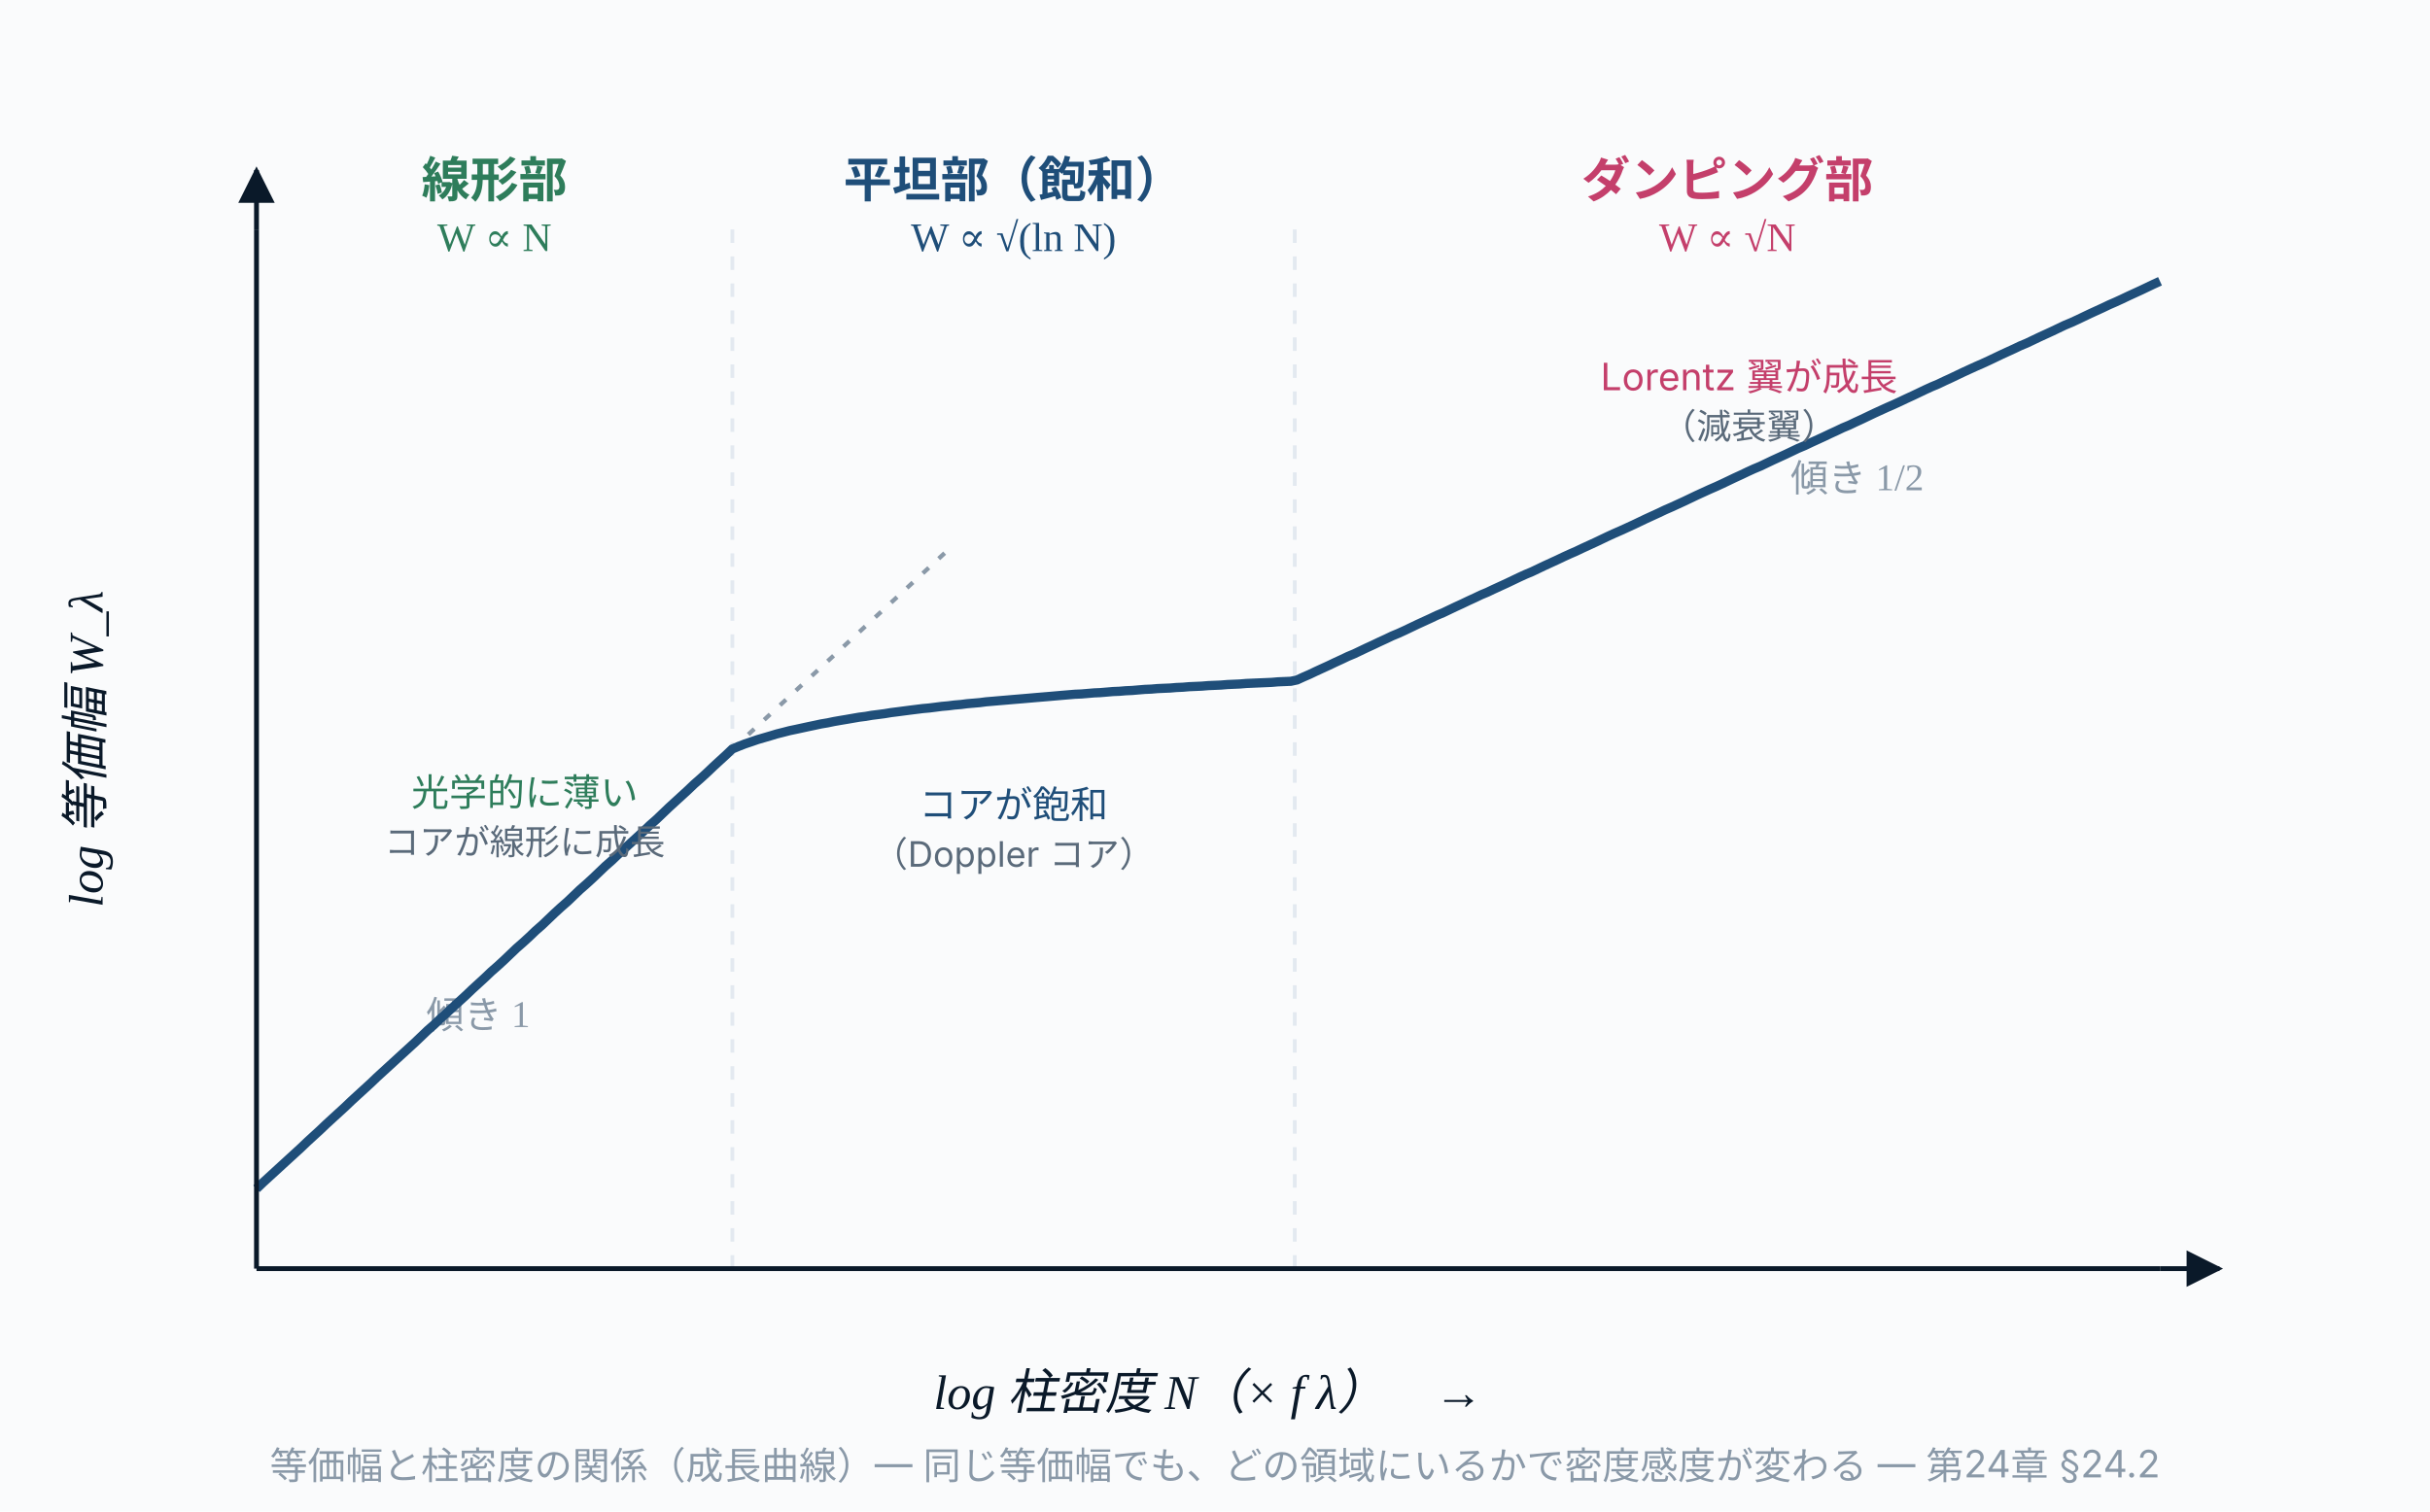
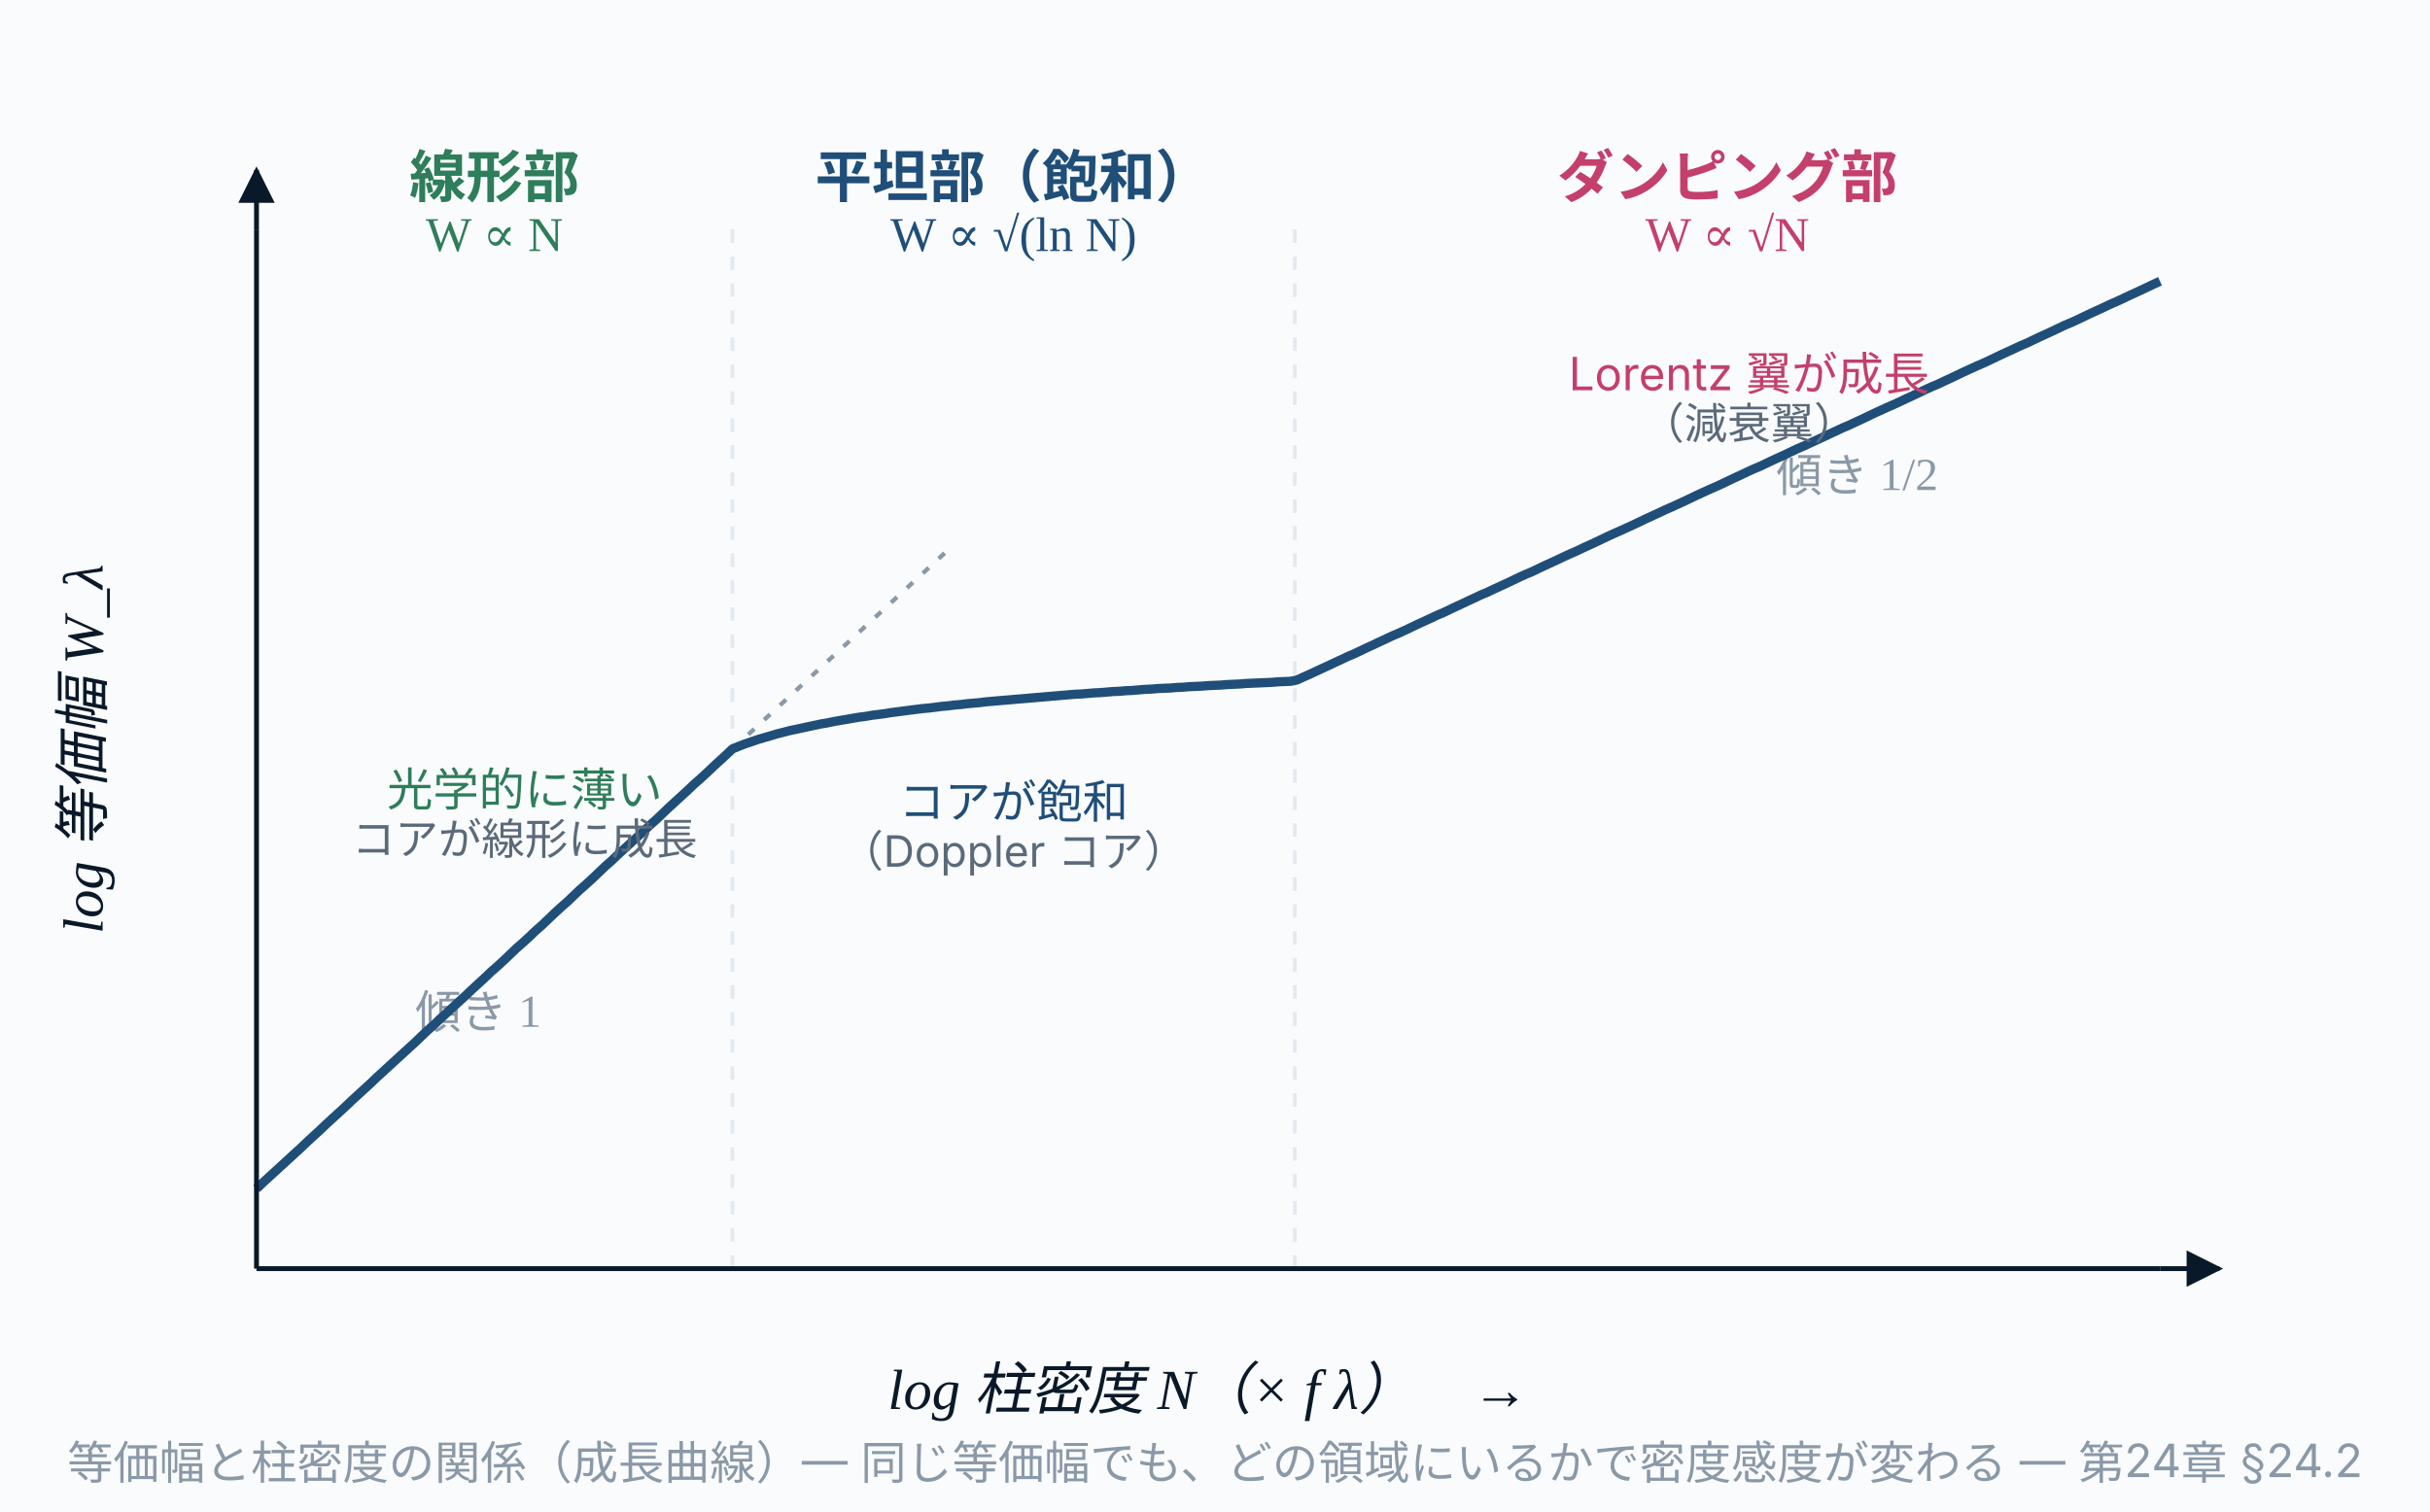
<svg xmlns="http://www.w3.org/2000/svg" viewBox="0 0 900 560" width="900" height="560" font-family="-apple-system, BlinkMacSystemFont, 'Segoe UI', 'Hiragino Sans', 'Noto Sans JP', sans-serif">
  <rect width="900" height="560" fill="#fafbfc" />
  <defs>
    <marker id="cg-ar" viewBox="0 0 10 10" refX="9" refY="5" markerWidth="7.5" markerHeight="7.5" orient="auto-start-reverse">
      <path d="M 0 0 L 10 5 L 0 10 z" fill="#0a1929" />
    </marker>
  </defs>
  <line x1="271.25" y1="470" x2="271.25" y2="85" stroke="#e3e9f0" stroke-width="1.4" stroke-dasharray="5,5" />
  <line x1="479.545" y1="470" x2="479.545" y2="85" stroke="#e3e9f0" stroke-width="1.4" stroke-dasharray="5,5" />
  <path d="M 95.0 440.4 L 351.4 203.5" fill="none" stroke="#8a99a8" stroke-width="1.6" stroke-dasharray="3,5" opacity="1" />
-   <text x="177.125" y="380.942" font-size="14" fill="#8a99a8" text-anchor="middle" font-family="Georgia, 'STIX Two Text', 'Times New Roman', serif">傾き 1</text>
+   <text x="177.125" y="380.942" font-size="17" fill="#8a99a8" text-anchor="middle" font-family="Georgia, 'STIX Two Text', 'Times New Roman', serif">傾き 1</text>
  <path d="M 479.5 252.3 L 768.0 119.1" fill="none" stroke="#8a99a8" stroke-width="1.6" stroke-dasharray="3,5" opacity="1" />
-   <text x="687.841" y="182.076" font-size="14" fill="#8a99a8" text-anchor="middle" font-family="Georgia, 'STIX Two Text', 'Times New Roman', serif">傾き 1/2</text>
+   <text x="687.841" y="182.076" font-size="17" fill="#8a99a8" text-anchor="middle" font-family="Georgia, 'STIX Two Text', 'Times New Roman', serif">傾き 1/2</text>
  <path d="M 95.0 440.4 L 97.3 438.2 L 99.7 436.0 L 102.0 433.9 L 104.4 431.7 L 106.8 429.5 L 109.1 427.4 L 111.5 425.2 L 113.8 423.0 L 116.2 420.8 L 118.5 418.7 L 120.8 416.5 L 123.2 414.3 L 125.5 412.2 L 127.9 410.0 L 130.2 407.8 L 132.6 405.6 L 134.9 403.5 L 137.3 401.3 L 139.6 399.1 L 142.0 396.9 L 144.3 394.8 L 146.7 392.6 L 149.1 390.4 L 151.4 388.3 L 153.8 386.1 L 156.1 383.9 L 158.4 381.7 L 160.8 379.6 L 163.1 377.4 L 165.5 375.2 L 167.8 373.1 L 170.2 370.9 L 172.6 368.7 L 174.9 366.5 L 177.2 364.4 L 179.6 362.2 L 181.9 360.0 L 184.3 357.9 L 186.7 355.7 L 189.0 353.5 L 191.3 351.3 L 193.7 349.2 L 196.1 347.0 L 198.4 344.8 L 200.8 342.7 L 203.1 340.5 L 205.4 338.3 L 207.8 336.1 L 210.2 334.0 L 212.5 331.8 L 214.8 329.6 L 217.2 327.5 L 219.6 325.3 L 221.9 323.1 L 224.2 320.9 L 226.6 318.8 L 228.9 316.6 L 231.3 314.4 L 233.7 312.2 L 236.0 310.1 L 238.4 307.9 L 240.7 305.7 L 243.1 303.6 L 245.4 301.4 L 247.7 299.2 L 250.1 297.0 L 252.4 294.9 L 254.8 292.7 L 257.1 290.5 L 259.5 288.4 L 261.9 286.2 L 264.2 284.0 L 266.6 281.8 L 268.9 279.7 L 271.2 277.5 L 273.6 276.5 L 275.9 275.6 L 278.3 274.8 L 280.6 274.0 L 283.0 273.3 L 285.4 272.6 L 287.7 271.9 L 290.1 271.3 L 292.4 270.7 L 294.8 270.2 L 297.1 269.7 L 299.4 269.2 L 301.8 268.7 L 304.1 268.2 L 306.5 267.8 L 308.9 267.3 L 311.2 266.9 L 313.6 266.5 L 315.9 266.1 L 318.2 265.7 L 320.6 265.4 L 322.9 265.0 L 325.3 264.7 L 327.6 264.4 L 330.0 264.0 L 332.4 263.7 L 334.7 263.4 L 337.0 263.1 L 339.4 262.8 L 341.8 262.5 L 344.1 262.3 L 346.5 262.0 L 348.8 261.7 L 351.1 261.5 L 353.5 261.2 L 355.9 261.0 L 358.2 260.7 L 360.6 260.5 L 362.9 260.3 L 365.2 260.0 L 367.6 259.8 L 369.9 259.6 L 372.3 259.4 L 374.6 259.2 L 377.0 259.0 L 379.4 258.8 L 381.7 258.6 L 384.0 258.4 L 386.4 258.2 L 388.8 258.0 L 391.1 257.8 L 393.4 257.6 L 395.8 257.4 L 398.1 257.2 L 400.5 257.1 L 402.9 256.9 L 405.2 256.7 L 407.5 256.6 L 409.9 256.4 L 412.2 256.2 L 414.6 256.1 L 417.0 255.9 L 419.3 255.8 L 421.6 255.6 L 424.0 255.4 L 426.4 255.3 L 428.7 255.1 L 431.0 255.0 L 433.4 254.9 L 435.7 254.7 L 438.1 254.6 L 440.4 254.4 L 442.8 254.3 L 445.1 254.2 L 447.5 254.0 L 449.9 253.9 L 452.2 253.8 L 454.6 253.6 L 456.9 253.5 L 459.2 253.4 L 461.6 253.2 L 464.0 253.1 L 466.3 253.0 L 468.7 252.9 L 471.0 252.8 L 473.3 252.6 L 475.7 252.5 L 478.1 252.4 L 480.4 251.9 L 482.8 250.8 L 485.1 249.8 L 487.4 248.7 L 489.8 247.6 L 492.2 246.5 L 494.5 245.4 L 496.9 244.3 L 499.2 243.2 L 501.6 242.2 L 503.9 241.1 L 506.2 240.0 L 508.6 238.9 L 510.9 237.8 L 513.3 236.7 L 515.6 235.6 L 518.0 234.6 L 520.4 233.5 L 522.7 232.4 L 525.0 231.3 L 527.4 230.2 L 529.8 229.1 L 532.1 228.0 L 534.5 227.0 L 536.8 225.9 L 539.1 224.8 L 541.5 223.7 L 543.8 222.6 L 546.2 221.5 L 548.5 220.4 L 550.9 219.4 L 553.2 218.3 L 555.6 217.2 L 558.0 216.1 L 560.3 215.0 L 562.6 213.9 L 565.0 212.8 L 567.4 211.8 L 569.7 210.7 L 572.0 209.6 L 574.4 208.5 L 576.8 207.4 L 579.1 206.3 L 581.5 205.2 L 583.8 204.2 L 586.1 203.1 L 588.5 202.0 L 590.9 200.9 L 593.2 199.8 L 595.5 198.7 L 597.9 197.6 L 600.2 196.6 L 602.6 195.5 L 605.0 194.4 L 607.3 193.3 L 609.6 192.2 L 612.0 191.1 L 614.4 190.0 L 616.7 188.9 L 619.0 187.9 L 621.4 186.8 L 623.8 185.7 L 626.1 184.6 L 628.4 183.5 L 630.8 182.4 L 633.2 181.3 L 635.5 180.3 L 637.9 179.2 L 640.2 178.1 L 642.5 177.0 L 644.9 175.9 L 647.2 174.8 L 649.6 173.7 L 652.0 172.7 L 654.3 171.6 L 656.6 170.5 L 659.0 169.4 L 661.4 168.3 L 663.7 167.2 L 666.0 166.1 L 668.4 165.1 L 670.7 164.0 L 673.1 162.9 L 675.5 161.8 L 677.8 160.7 L 680.2 159.6 L 682.5 158.5 L 684.9 157.5 L 687.2 156.4 L 689.6 155.3 L 691.9 154.2 L 694.2 153.1 L 696.6 152.0 L 699.0 150.9 L 701.3 149.9 L 703.7 148.8 L 706.0 147.7 L 708.4 146.6 L 710.7 145.5 L 713.0 144.4 L 715.4 143.3 L 717.8 142.3 L 720.1 141.2 L 722.5 140.1 L 724.8 139.0 L 727.1 137.9 L 729.5 136.8 L 731.9 135.7 L 734.2 134.7 L 736.6 133.6 L 738.9 132.5 L 741.2 131.4 L 743.6 130.3 L 746.0 129.2 L 748.3 128.1 L 750.7 127.1 L 753.0 126.0 L 755.3 124.9 L 757.7 123.8 L 760.1 122.7 L 762.4 121.6 L 764.7 120.5 L 767.1 119.5 L 769.5 118.4 L 771.8 117.3 L 774.1 116.2 L 776.5 115.1 L 778.9 114.0 L 781.2 112.9 L 783.5 111.9 L 785.9 110.8 L 788.2 109.7 L 790.6 108.6 L 793.0 107.5 L 795.3 106.4 L 797.6 105.3 L 800.0 104.2" fill="none" stroke="#1f4e79" stroke-width="3.4" opacity="1" />
  <line x1="95" y1="470" x2="800" y2="470" stroke="#0a1929" stroke-width="1.8" />
  <line x1="95" y1="470" x2="95" y2="85" stroke="#0a1929" stroke-width="1.8" />
  <line x1="800" y1="470" x2="822" y2="470" stroke="#0a1929" stroke-width="1.8" marker-end="url(#cg-ar)" />
  <line x1="95" y1="85" x2="95" y2="63" stroke="#0a1929" stroke-width="1.8" marker-end="url(#cg-ar)" />
-   <text x="183.125" y="73" font-size="18" fill="#2e7d5b" text-anchor="middle" font-weight="700">線形部</text>
-   <text x="183.125" y="93" font-size="15" fill="#2e7d5b" text-anchor="middle" font-family="Georgia, 'STIX Two Text', 'Times New Roman', serif">W ∝ N</text>
-   <text x="375.398" y="73" font-size="18" fill="#1f4e79" text-anchor="middle" font-weight="700">平坦部（飽和）</text>
-   <text x="375.398" y="93" font-size="15" fill="#1f4e79" text-anchor="middle" font-family="Georgia, 'STIX Two Text', 'Times New Roman', serif">W ∝ √(ln N)</text>
-   <text x="639.773" y="73" font-size="18" fill="#c43f6b" text-anchor="middle" font-weight="700">ダンピング部</text>
-   <text x="639.773" y="93" font-size="15" fill="#c43f6b" text-anchor="middle" font-family="Georgia, 'STIX Two Text', 'Times New Roman', serif">W ∝ √N</text>
-   <text x="194.341" y="298.577" font-size="14" fill="#2e7d5b" text-anchor="middle">光学的に薄い</text>
-   <text x="194.341" y="316.577" font-size="13" fill="#5a6a7a" text-anchor="middle">コアが線形に成長</text>
-   <text x="375.398" y="303.104" font-size="14" fill="#1f4e79" text-anchor="middle">コアが飽和</text>
-   <text x="375.398" y="321.104" font-size="13" fill="#5a6a7a" text-anchor="middle">（Doppler コア）</text>
-   <text x="647.784" y="144.586" font-size="14" fill="#c43f6b" text-anchor="middle">Lorentz 翼が成長</text>
-   <text x="647.784" y="162.586" font-size="13" fill="#5a6a7a" text-anchor="middle">（減衰翼）</text>
-   <text x="447.5" y="522" font-size="18" fill="#0a1929" text-anchor="middle" font-style="italic" font-family="Georgia, 'STIX Two Text', 'Times New Roman', serif">log 柱密度 N（× f λ）　→</text>
-   <text x="38" y="277.5" font-size="18" fill="#0a1929" text-anchor="middle" font-style="italic" font-family="Georgia, 'STIX Two Text', 'Times New Roman', serif" transform="rotate(-90 38 277.5)">log 等価幅 W_λ</text>
-   <text x="450.0" y="548" font-size="14" fill="#8a99a8" text-anchor="middle">等価幅と柱密度の関係（成長曲線）― 同じ等価幅でも、どの領域にいるかで密度感度が変わる ― 第24章 §24.2</text>
+   <text x="183.125" y="73" font-size="21" fill="#2e7d5b" text-anchor="middle" font-weight="700">線形部</text>
+   <text x="183.125" y="93" font-size="18" fill="#2e7d5b" text-anchor="middle" font-family="Georgia, 'STIX Two Text', 'Times New Roman', serif">W ∝ N</text>
+   <text x="375.398" y="73" font-size="21" fill="#1f4e79" text-anchor="middle" font-weight="700">平坦部（飽和）</text>
+   <text x="375.398" y="93" font-size="18" fill="#1f4e79" text-anchor="middle" font-family="Georgia, 'STIX Two Text', 'Times New Roman', serif">W ∝ √(ln N)</text>
+   <text x="639.773" y="73" font-size="21" fill="#c43f6b" text-anchor="middle" font-weight="700">ダンピング部</text>
+   <text x="639.773" y="93" font-size="18" fill="#c43f6b" text-anchor="middle" font-family="Georgia, 'STIX Two Text', 'Times New Roman', serif">W ∝ √N</text>
+   <text x="194.341" y="298.577" font-size="17" fill="#2e7d5b" text-anchor="middle">光学的に薄い</text>
+   <text x="194.341" y="316.577" font-size="16" fill="#5a6a7a" text-anchor="middle">コアが線形に成長</text>
+   <text x="375.398" y="303.104" font-size="17" fill="#1f4e79" text-anchor="middle">コアが飽和</text>
+   <text x="375.398" y="321.104" font-size="16" fill="#5a6a7a" text-anchor="middle">（Doppler コア）</text>
+   <text x="647.784" y="144.586" font-size="17" fill="#c43f6b" text-anchor="middle">Lorentz 翼が成長</text>
+   <text x="647.784" y="162.586" font-size="16" fill="#5a6a7a" text-anchor="middle">（減衰翼）</text>
+   <text x="447.5" y="522" font-size="21" fill="#0a1929" text-anchor="middle" font-style="italic" font-family="Georgia, 'STIX Two Text', 'Times New Roman', serif">log 柱密度 N（× f λ）　→</text>
+   <text x="38" y="277.5" font-size="21" fill="#0a1929" text-anchor="middle" font-style="italic" font-family="Georgia, 'STIX Two Text', 'Times New Roman', serif" transform="rotate(-90 38 277.5)">log 等価幅 W_λ</text>
+   <text x="450.0" y="548" font-size="17" fill="#8a99a8" text-anchor="middle">等価幅と柱密度の関係（成長曲線）― 同じ等価幅でも、どの領域にいるかで密度感度が変わる ― 第24章 §24.2</text>
</svg>
